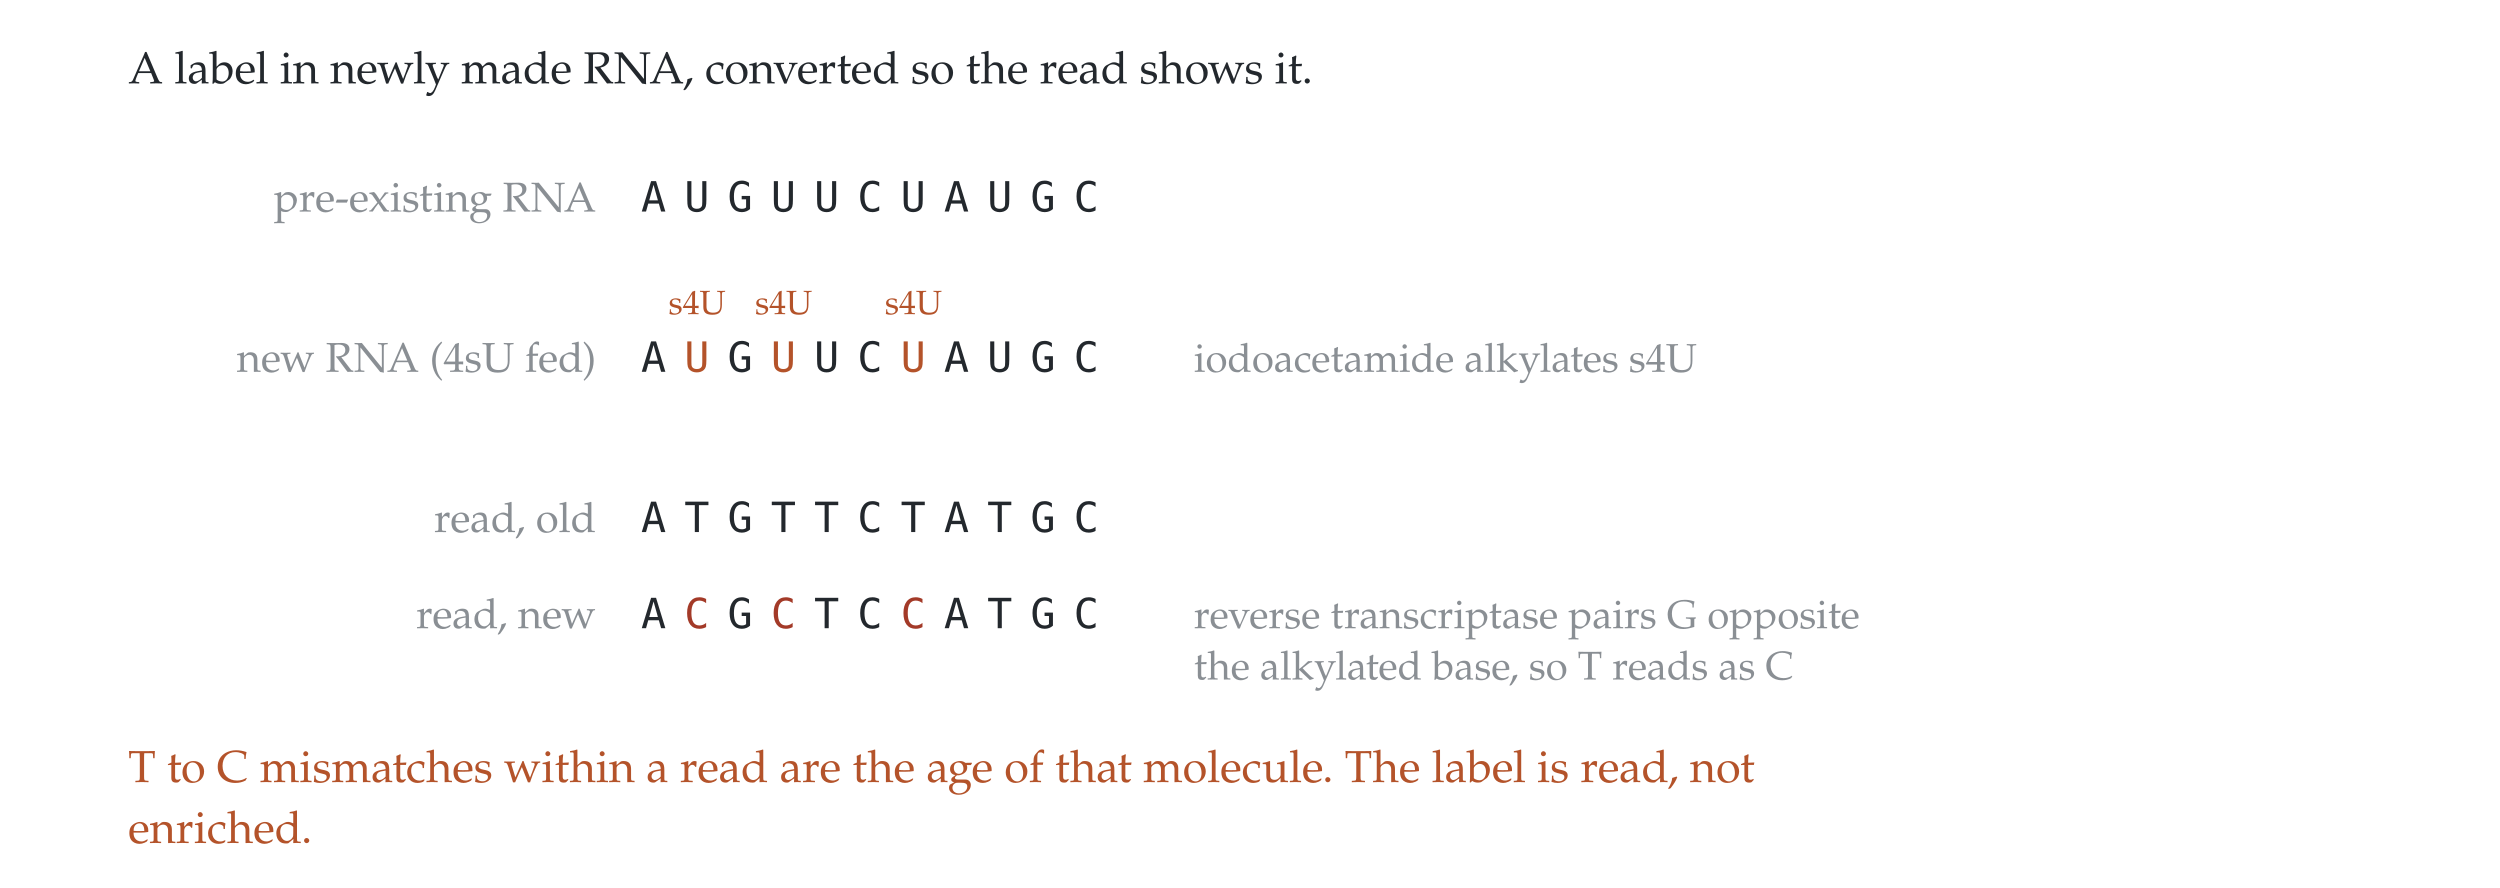
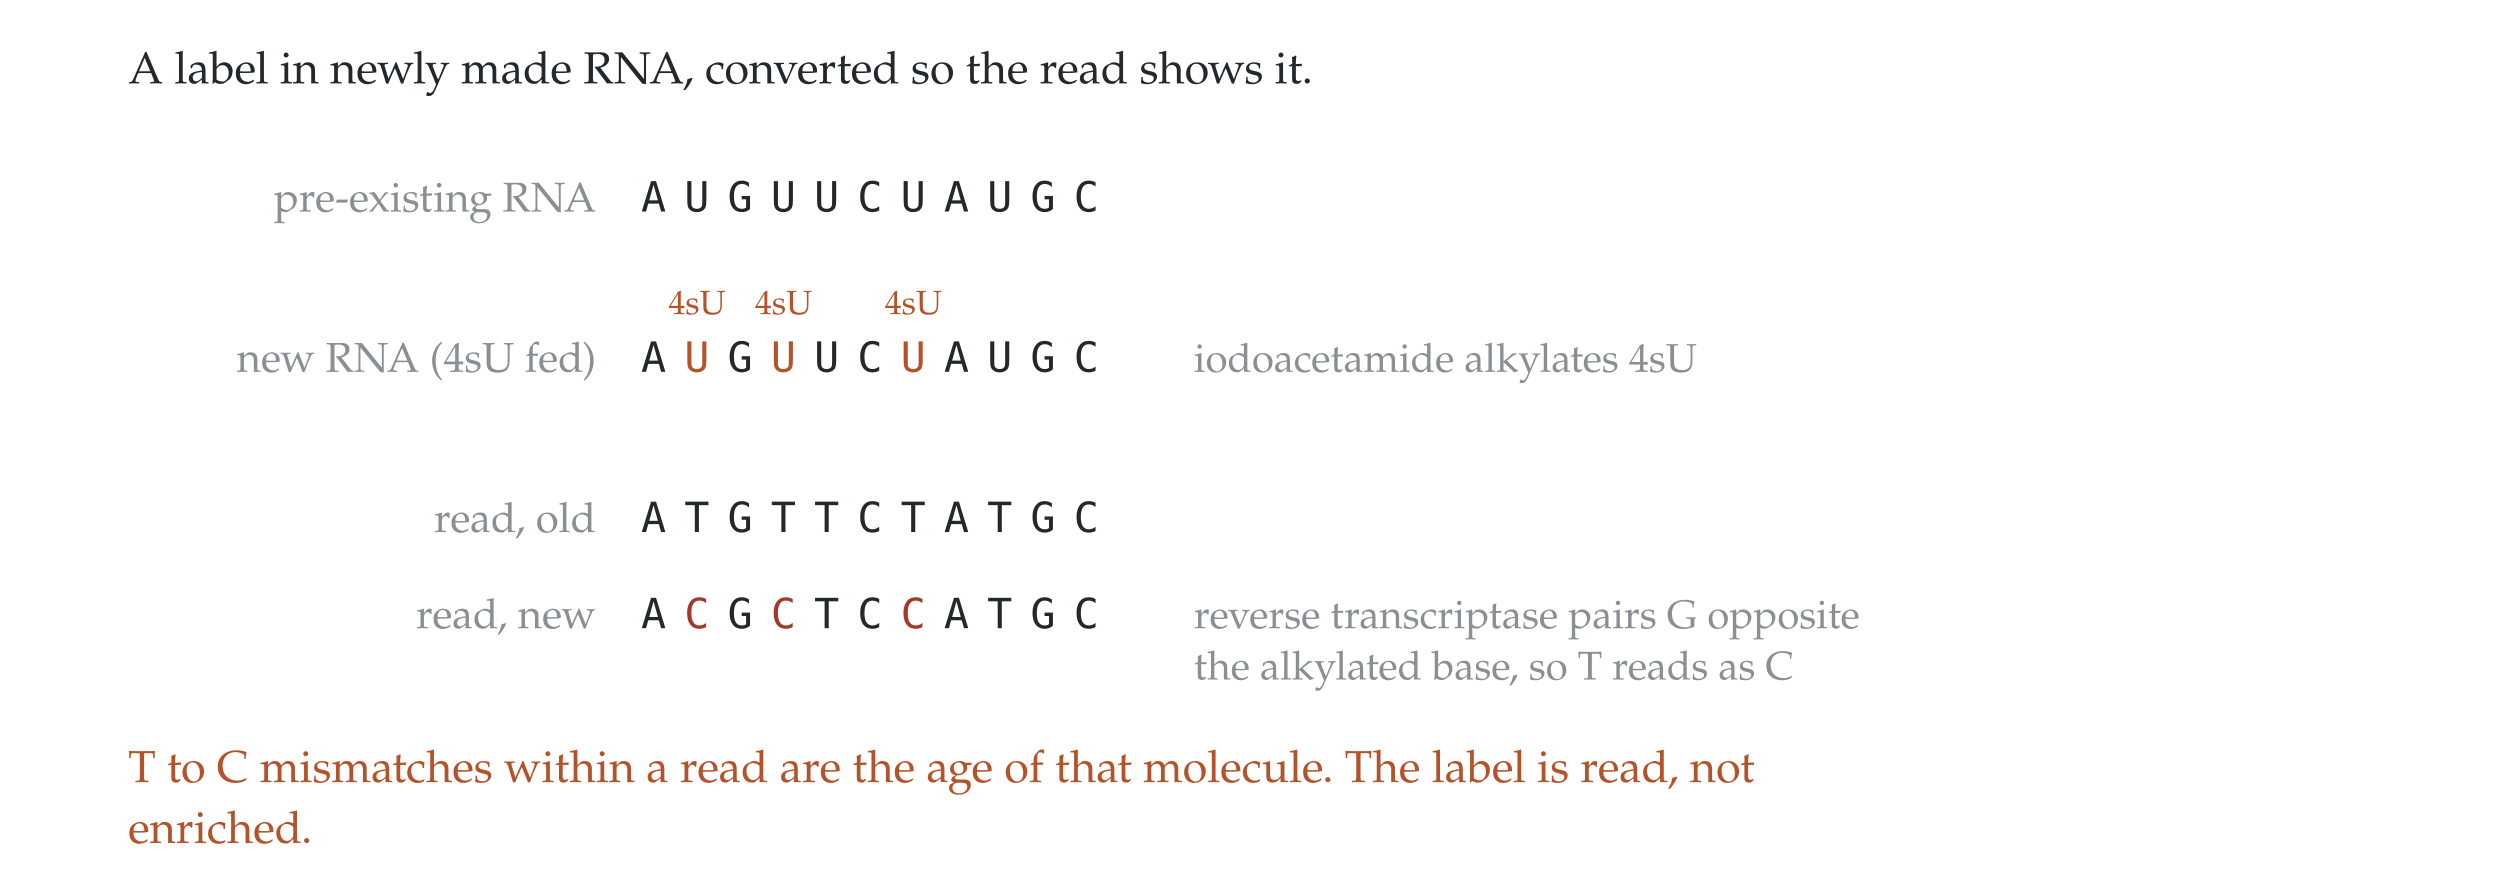
<svg xmlns="http://www.w3.org/2000/svg" viewBox="0 0 780 277" width="780" height="277" font-family="&quot;Palatino Linotype&quot;, &quot;Book Antiqua&quot;, Palatino, FreeSerif, serif" fill="#23282d">
  <rect width="780" height="277" fill="none" />
  <text x="40" y="26" font-size="14" fill="#23282d">A label in newly made RNA, converted so the read shows it.</text>
  <text x="186" y="66" font-size="13" text-anchor="end" fill="#8a8f94">pre-existing RNA</text>
  <text x="200.0" y="66" font-size="13" fill="#23282d" font-family="ui-monospace, &quot;DejaVu Sans Mono&quot;, &quot;Courier New&quot;, monospace">A</text>
  <text x="213.5" y="66" font-size="13" fill="#23282d" font-family="ui-monospace, &quot;DejaVu Sans Mono&quot;, &quot;Courier New&quot;, monospace">U</text>
  <text x="227.0" y="66" font-size="13" fill="#23282d" font-family="ui-monospace, &quot;DejaVu Sans Mono&quot;, &quot;Courier New&quot;, monospace">G</text>
  <text x="240.5" y="66" font-size="13" fill="#23282d" font-family="ui-monospace, &quot;DejaVu Sans Mono&quot;, &quot;Courier New&quot;, monospace">U</text>
  <text x="254.0" y="66" font-size="13" fill="#23282d" font-family="ui-monospace, &quot;DejaVu Sans Mono&quot;, &quot;Courier New&quot;, monospace">U</text>
  <text x="267.5" y="66" font-size="13" fill="#23282d" font-family="ui-monospace, &quot;DejaVu Sans Mono&quot;, &quot;Courier New&quot;, monospace">C</text>
  <text x="281.0" y="66" font-size="13" fill="#23282d" font-family="ui-monospace, &quot;DejaVu Sans Mono&quot;, &quot;Courier New&quot;, monospace">U</text>
  <text x="294.5" y="66" font-size="13" fill="#23282d" font-family="ui-monospace, &quot;DejaVu Sans Mono&quot;, &quot;Courier New&quot;, monospace">A</text>
  <text x="308.0" y="66" font-size="13" fill="#23282d" font-family="ui-monospace, &quot;DejaVu Sans Mono&quot;, &quot;Courier New&quot;, monospace">U</text>
  <text x="321.5" y="66" font-size="13" fill="#23282d" font-family="ui-monospace, &quot;DejaVu Sans Mono&quot;, &quot;Courier New&quot;, monospace">G</text>
  <text x="335.0" y="66" font-size="13" fill="#23282d" font-family="ui-monospace, &quot;DejaVu Sans Mono&quot;, &quot;Courier New&quot;, monospace">C</text>
  <text x="186" y="116" font-size="13" text-anchor="end" fill="#8a8f94">new RNA (4sU fed)</text>
  <text x="200.0" y="116" font-size="13" fill="#23282d" font-family="ui-monospace, &quot;DejaVu Sans Mono&quot;, &quot;Courier New&quot;, monospace">A</text>
  <text x="213.5" y="116" font-size="13" fill="#b4532a" font-family="ui-monospace, &quot;DejaVu Sans Mono&quot;, &quot;Courier New&quot;, monospace">U</text>
  <text x="227.0" y="116" font-size="13" fill="#23282d" font-family="ui-monospace, &quot;DejaVu Sans Mono&quot;, &quot;Courier New&quot;, monospace">G</text>
  <text x="240.5" y="116" font-size="13" fill="#b4532a" font-family="ui-monospace, &quot;DejaVu Sans Mono&quot;, &quot;Courier New&quot;, monospace">U</text>
  <text x="254.0" y="116" font-size="13" fill="#23282d" font-family="ui-monospace, &quot;DejaVu Sans Mono&quot;, &quot;Courier New&quot;, monospace">U</text>
  <text x="267.5" y="116" font-size="13" fill="#23282d" font-family="ui-monospace, &quot;DejaVu Sans Mono&quot;, &quot;Courier New&quot;, monospace">C</text>
  <text x="281.0" y="116" font-size="13" fill="#b4532a" font-family="ui-monospace, &quot;DejaVu Sans Mono&quot;, &quot;Courier New&quot;, monospace">U</text>
  <text x="294.5" y="116" font-size="13" fill="#23282d" font-family="ui-monospace, &quot;DejaVu Sans Mono&quot;, &quot;Courier New&quot;, monospace">A</text>
  <text x="308.0" y="116" font-size="13" fill="#23282d" font-family="ui-monospace, &quot;DejaVu Sans Mono&quot;, &quot;Courier New&quot;, monospace">U</text>
  <text x="321.5" y="116" font-size="13" fill="#23282d" font-family="ui-monospace, &quot;DejaVu Sans Mono&quot;, &quot;Courier New&quot;, monospace">G</text>
  <text x="335.0" y="116" font-size="13" fill="#23282d" font-family="ui-monospace, &quot;DejaVu Sans Mono&quot;, &quot;Courier New&quot;, monospace">C</text>
-   <text x="217.5" y="98" font-size="10.5" text-anchor="middle" fill="#b4532a">s4U</text>
-   <text x="244.5" y="98" font-size="10.5" text-anchor="middle" fill="#b4532a">s4U</text>
-   <text x="285.0" y="98" font-size="10.5" text-anchor="middle" fill="#b4532a">s4U</text>
-   <text x="372.5" y="116" font-size="12.5" fill="#8a8f94">iodoacetamide alkylates s4U</text>
+   <text x="217.5" y="98" font-size="10.5" text-anchor="middle" fill="#b4532a">4sU</text>
+   <text x="244.5" y="98" font-size="10.5" text-anchor="middle" fill="#b4532a">4sU</text>
+   <text x="285.0" y="98" font-size="10.5" text-anchor="middle" fill="#b4532a">4sU</text>
+   <text x="372.5" y="116" font-size="12.5" fill="#8a8f94">iodoacetamide alkylates 4sU</text>
  <text x="186" y="166" font-size="13" text-anchor="end" fill="#8a8f94">read, old</text>
  <text x="200.0" y="166" font-size="13" fill="#23282d" font-family="ui-monospace, &quot;DejaVu Sans Mono&quot;, &quot;Courier New&quot;, monospace">A</text>
  <text x="213.5" y="166" font-size="13" fill="#23282d" font-family="ui-monospace, &quot;DejaVu Sans Mono&quot;, &quot;Courier New&quot;, monospace">T</text>
  <text x="227.0" y="166" font-size="13" fill="#23282d" font-family="ui-monospace, &quot;DejaVu Sans Mono&quot;, &quot;Courier New&quot;, monospace">G</text>
  <text x="240.5" y="166" font-size="13" fill="#23282d" font-family="ui-monospace, &quot;DejaVu Sans Mono&quot;, &quot;Courier New&quot;, monospace">T</text>
  <text x="254.0" y="166" font-size="13" fill="#23282d" font-family="ui-monospace, &quot;DejaVu Sans Mono&quot;, &quot;Courier New&quot;, monospace">T</text>
  <text x="267.5" y="166" font-size="13" fill="#23282d" font-family="ui-monospace, &quot;DejaVu Sans Mono&quot;, &quot;Courier New&quot;, monospace">C</text>
  <text x="281.0" y="166" font-size="13" fill="#23282d" font-family="ui-monospace, &quot;DejaVu Sans Mono&quot;, &quot;Courier New&quot;, monospace">T</text>
  <text x="294.5" y="166" font-size="13" fill="#23282d" font-family="ui-monospace, &quot;DejaVu Sans Mono&quot;, &quot;Courier New&quot;, monospace">A</text>
  <text x="308.0" y="166" font-size="13" fill="#23282d" font-family="ui-monospace, &quot;DejaVu Sans Mono&quot;, &quot;Courier New&quot;, monospace">T</text>
  <text x="321.5" y="166" font-size="13" fill="#23282d" font-family="ui-monospace, &quot;DejaVu Sans Mono&quot;, &quot;Courier New&quot;, monospace">G</text>
  <text x="335.0" y="166" font-size="13" fill="#23282d" font-family="ui-monospace, &quot;DejaVu Sans Mono&quot;, &quot;Courier New&quot;, monospace">C</text>
  <text x="186" y="196" font-size="13" text-anchor="end" fill="#8a8f94">read, new</text>
  <text x="200.0" y="196" font-size="13" fill="#23282d" font-family="ui-monospace, &quot;DejaVu Sans Mono&quot;, &quot;Courier New&quot;, monospace">A</text>
  <text x="213.5" y="196" font-size="13" fill="#a33a28" font-family="ui-monospace, &quot;DejaVu Sans Mono&quot;, &quot;Courier New&quot;, monospace">C</text>
  <text x="227.0" y="196" font-size="13" fill="#23282d" font-family="ui-monospace, &quot;DejaVu Sans Mono&quot;, &quot;Courier New&quot;, monospace">G</text>
  <text x="240.5" y="196" font-size="13" fill="#a33a28" font-family="ui-monospace, &quot;DejaVu Sans Mono&quot;, &quot;Courier New&quot;, monospace">C</text>
  <text x="254.0" y="196" font-size="13" fill="#23282d" font-family="ui-monospace, &quot;DejaVu Sans Mono&quot;, &quot;Courier New&quot;, monospace">T</text>
  <text x="267.5" y="196" font-size="13" fill="#23282d" font-family="ui-monospace, &quot;DejaVu Sans Mono&quot;, &quot;Courier New&quot;, monospace">C</text>
  <text x="281.0" y="196" font-size="13" fill="#a33a28" font-family="ui-monospace, &quot;DejaVu Sans Mono&quot;, &quot;Courier New&quot;, monospace">C</text>
  <text x="294.5" y="196" font-size="13" fill="#23282d" font-family="ui-monospace, &quot;DejaVu Sans Mono&quot;, &quot;Courier New&quot;, monospace">A</text>
  <text x="308.0" y="196" font-size="13" fill="#23282d" font-family="ui-monospace, &quot;DejaVu Sans Mono&quot;, &quot;Courier New&quot;, monospace">T</text>
  <text x="321.5" y="196" font-size="13" fill="#23282d" font-family="ui-monospace, &quot;DejaVu Sans Mono&quot;, &quot;Courier New&quot;, monospace">G</text>
  <text x="335.0" y="196" font-size="13" fill="#23282d" font-family="ui-monospace, &quot;DejaVu Sans Mono&quot;, &quot;Courier New&quot;, monospace">C</text>
  <text x="372.5" y="196" font-size="12.5" fill="#8a8f94">reverse transcriptase pairs G opposite</text>
  <text x="372.5" y="212" font-size="12.5" fill="#8a8f94">the alkylated base, so T reads as C</text>
  <text x="40" y="244" font-size="14" fill="#b4532a">T to C mismatches within a read are the age of that molecule. The label is read, not</text>
  <text x="40" y="263" font-size="14" fill="#b4532a">enriched.</text>
</svg>
